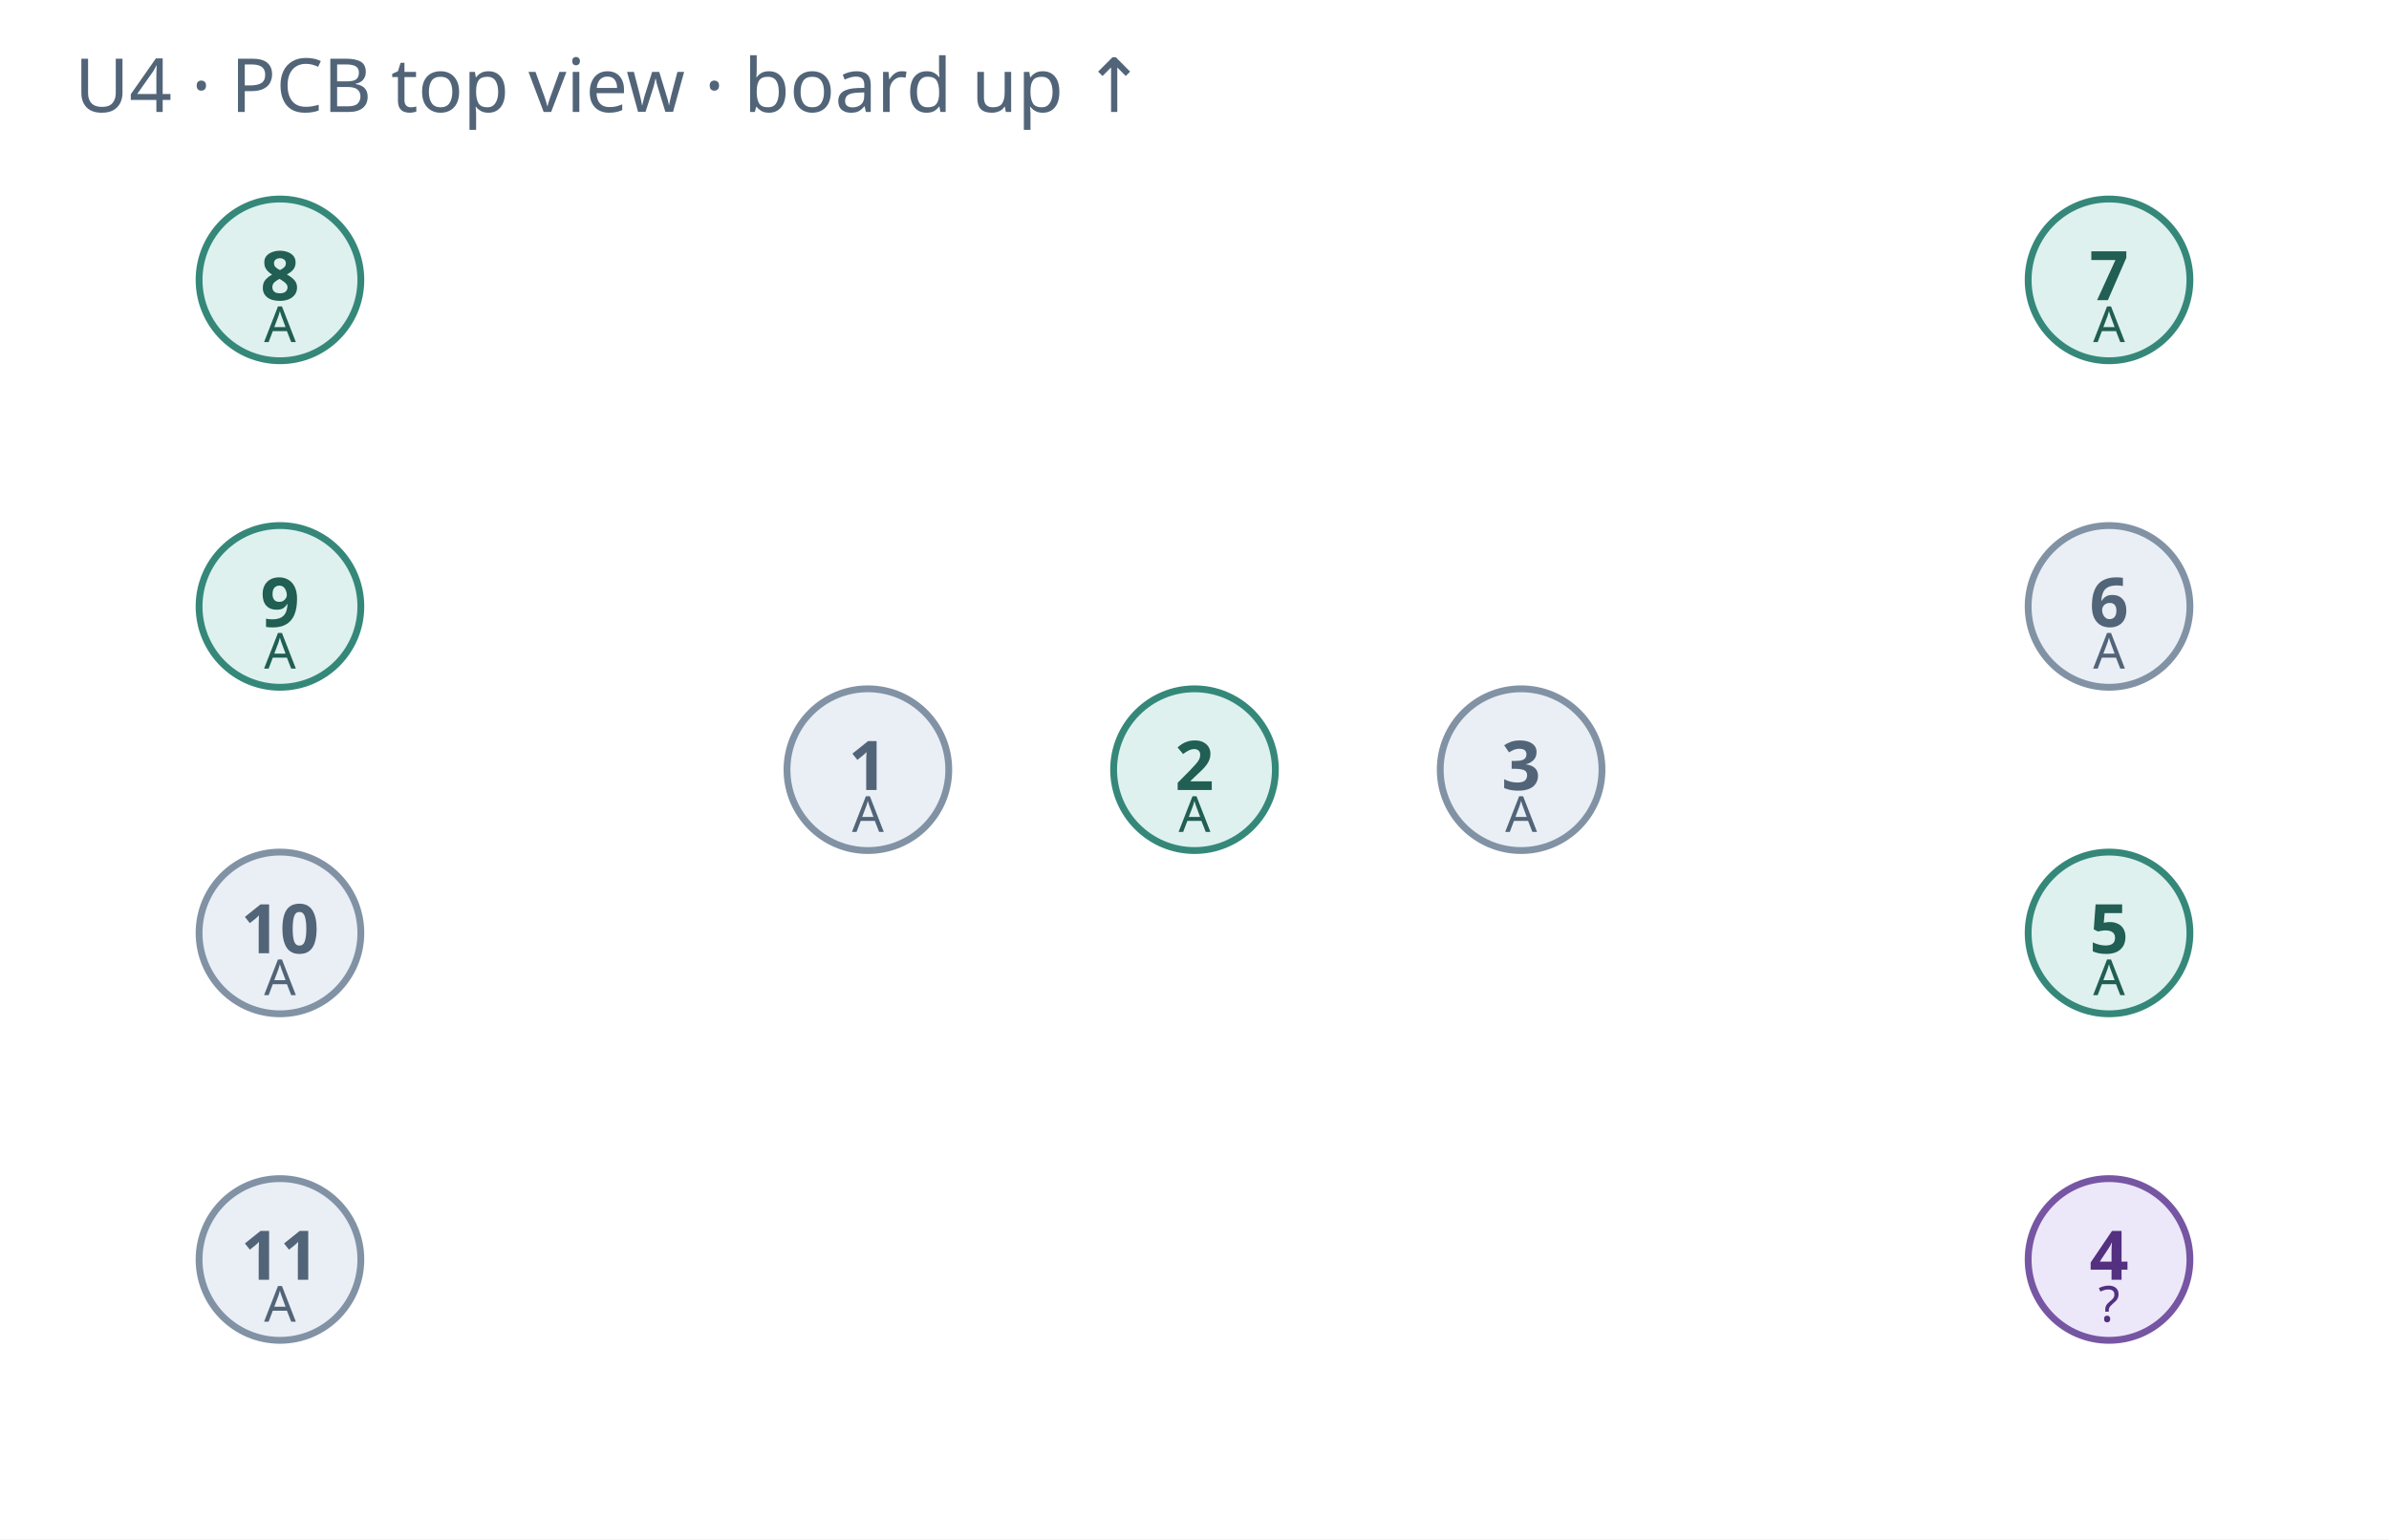
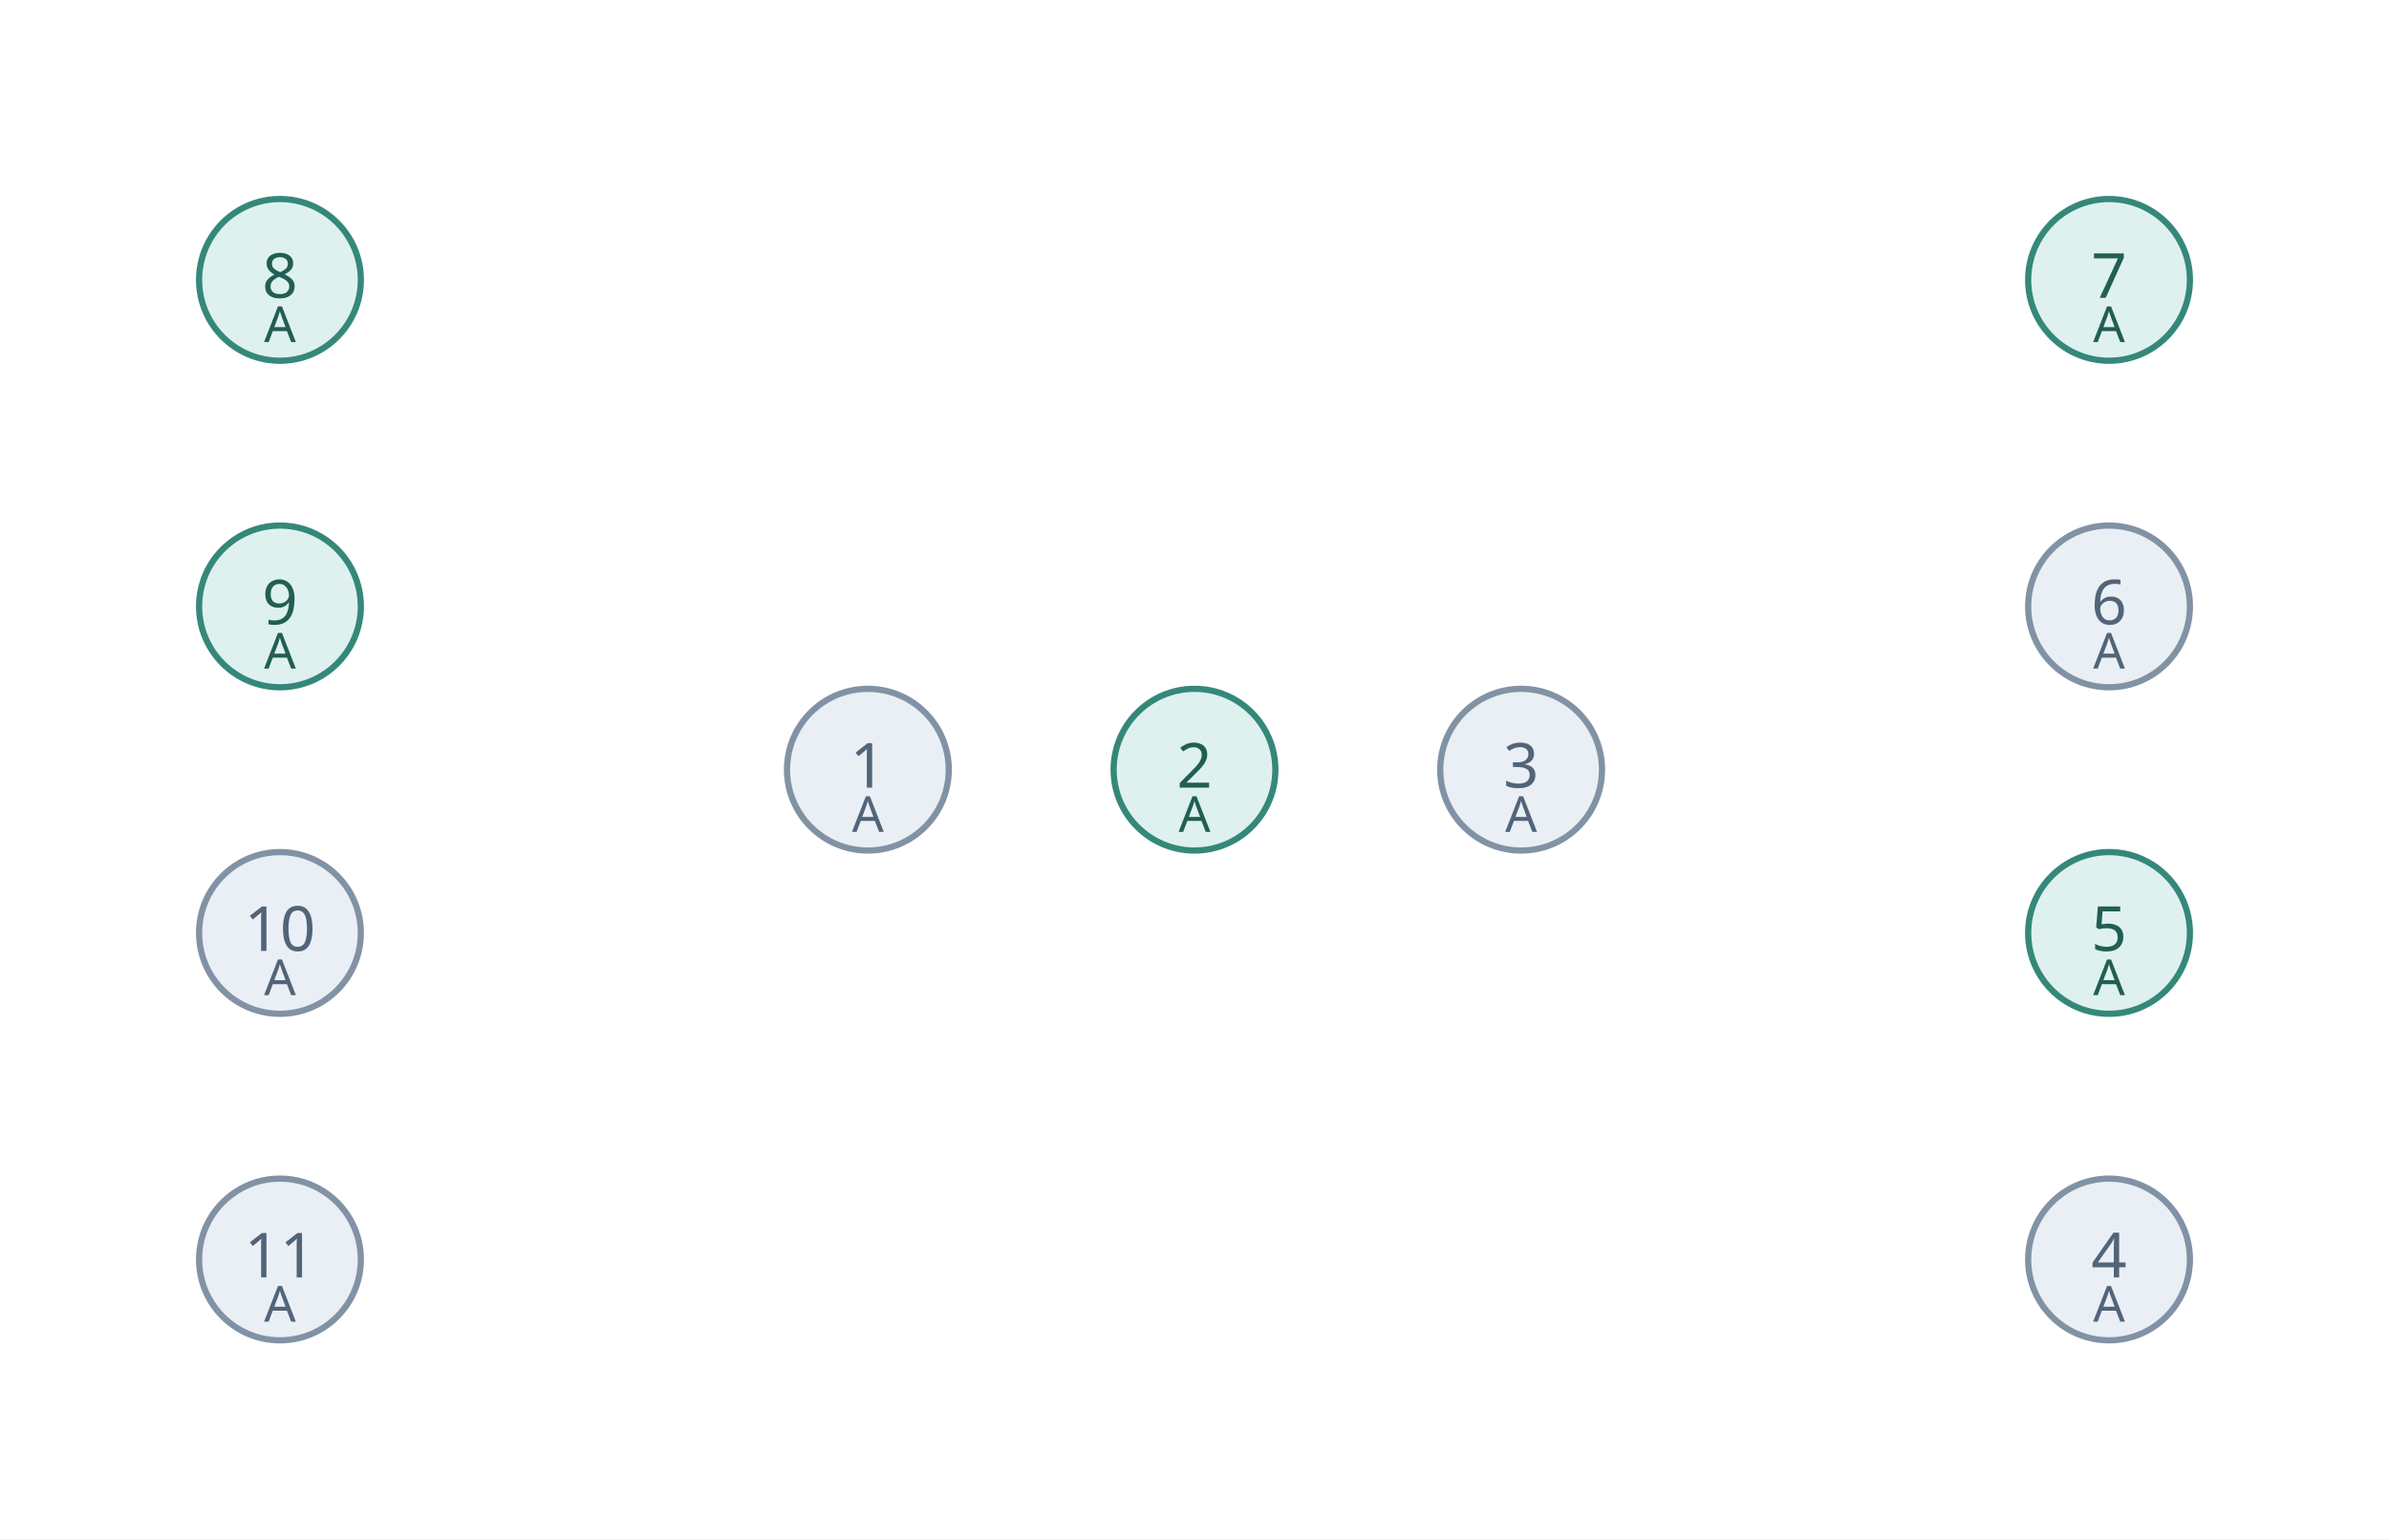
- <svg xmlns="http://www.w3.org/2000/svg" viewBox="0 0 384.000 247.500" role="img" aria-labelledby="title desc">
-   <rect width="100%" height="100%" fill="#ffffff" />
-   <text x="12" y="18" font-family="sans-serif" font-size="12" fill="#526478">U4 · PCB top view · board up ↑</text>
-   <g data-pin-id="U4.1" tabindex="0" role="button" aria-label="U4.1 — Assigned · net has opens — VIN">
-     <circle cx="139.500" cy="123.750" r="13" fill="#e9eff5" stroke="#8292a5" stroke-width="1.1" />
-     <text x="139.500" y="122.750" text-anchor="middle" dominant-baseline="central" font-family="sans-serif" font-size="11" font-weight="600" fill="#526478">1</text>
-     <text x="139.500" y="133.750" text-anchor="middle" font-family="sans-serif" font-size="8" fill="#526478">A</text>
+ <svg xmlns="http://www.w3.org/2000/svg" viewBox="0 0 384.0 247.5" role="img">
+   <rect width="100%" height="100%" fill="white" />
+   <g data-pin-id="U4.1" role="button" tabindex="0" aria-label="U4.1 Assigned · net has opens LINK_12V">
+     <circle cx="139.5" cy="123.75" r="13" fill="#e9eff5" stroke="#8292a5" />
+     <text x="139.5" y="122.75" text-anchor="middle" dominant-baseline="central" font-family="sans-serif" font-size="10" fill="#526478">1</text>
+     <text x="139.5" y="133.75" text-anchor="middle" font-family="sans-serif" font-size="8" fill="#526478">A</text>
  </g>
-   <g data-pin-id="U4.10" tabindex="0" role="button" aria-label="U4.10 — Assigned · net has opens — MODE">
-     <circle cx="45.000" cy="150.000" r="13" fill="#e9eff5" stroke="#8292a5" stroke-width="1.1" />
-     <text x="45.000" y="149.000" text-anchor="middle" dominant-baseline="central" font-family="sans-serif" font-size="11" font-weight="600" fill="#526478">10</text>
-     <text x="45.000" y="160.000" text-anchor="middle" font-family="sans-serif" font-size="8" fill="#526478">A</text>
+   <g data-pin-id="U4.10" role="button" tabindex="0" aria-label="U4.10 Assigned · net has opens LINK_12V">
+     <circle cx="45.0" cy="150.0" r="13" fill="#e9eff5" stroke="#8292a5" />
+     <text x="45.0" y="149.0" text-anchor="middle" dominant-baseline="central" font-family="sans-serif" font-size="10" fill="#526478">10</text>
+     <text x="45.0" y="160.0" text-anchor="middle" font-family="sans-serif" font-size="8" fill="#526478">A</text>
  </g>
-   <g data-pin-id="U4.11" tabindex="0" role="button" aria-label="U4.11 — Assigned · net has opens — VSEL">
-     <circle cx="45.000" cy="202.500" r="13" fill="#e9eff5" stroke="#8292a5" stroke-width="1.1" />
-     <text x="45.000" y="201.500" text-anchor="middle" dominant-baseline="central" font-family="sans-serif" font-size="11" font-weight="600" fill="#526478">11</text>
-     <text x="45.000" y="212.500" text-anchor="middle" font-family="sans-serif" font-size="8" fill="#526478">A</text>
+   <g data-pin-id="U4.11" role="button" tabindex="0" aria-label="U4.11 Assigned · net has opens GND">
+     <circle cx="45.0" cy="202.5" r="13" fill="#e9eff5" stroke="#8292a5" />
+     <text x="45.0" y="201.5" text-anchor="middle" dominant-baseline="central" font-family="sans-serif" font-size="10" fill="#526478">11</text>
+     <text x="45.0" y="212.5" text-anchor="middle" font-family="sans-serif" font-size="8" fill="#526478">A</text>
  </g>
-   <g data-pin-id="U4.2" tabindex="0" role="button" aria-label="U4.2 — Assigned · net connected — SW">
-     <circle cx="192.000" cy="123.750" r="13" fill="#def1ee" stroke="#358879" stroke-width="1.1" />
-     <text x="192.000" y="122.750" text-anchor="middle" dominant-baseline="central" font-family="sans-serif" font-size="11" font-weight="600" fill="#215e53">2</text>
-     <text x="192.000" y="133.750" text-anchor="middle" font-family="sans-serif" font-size="8" fill="#215e53">A</text>
+   <g data-pin-id="U4.2" role="button" tabindex="0" aria-label="U4.2 Assigned · net connected SW_CFG">
+     <circle cx="192.0" cy="123.75" r="13" fill="#def1ee" stroke="#358879" />
+     <text x="192.0" y="122.75" text-anchor="middle" dominant-baseline="central" font-family="sans-serif" font-size="10" fill="#215e53">2</text>
+     <text x="192.0" y="133.75" text-anchor="middle" font-family="sans-serif" font-size="8" fill="#215e53">A</text>
  </g>
-   <g data-pin-id="U4.3" tabindex="0" role="button" aria-label="U4.3 — Assigned · net has opens — GND">
-     <circle cx="244.500" cy="123.750" r="13" fill="#e9eff5" stroke="#8292a5" stroke-width="1.1" />
-     <text x="244.500" y="122.750" text-anchor="middle" dominant-baseline="central" font-family="sans-serif" font-size="11" font-weight="600" fill="#526478">3</text>
-     <text x="244.500" y="133.750" text-anchor="middle" font-family="sans-serif" font-size="8" fill="#526478">A</text>
+   <g data-pin-id="U4.3" role="button" tabindex="0" aria-label="U4.3 Assigned · net has opens GND">
+     <circle cx="244.5" cy="123.75" r="13" fill="#e9eff5" stroke="#8292a5" />
+     <text x="244.5" y="122.75" text-anchor="middle" dominant-baseline="central" font-family="sans-serif" font-size="10" fill="#526478">3</text>
+     <text x="244.5" y="133.75" text-anchor="middle" font-family="sans-serif" font-size="8" fill="#526478">A</text>
  </g>
-   <g data-pin-id="U4.4" tabindex="0" role="button" aria-label="U4.4 — Unused FB2 — grounding review — FB2">
-     <circle cx="339.000" cy="202.500" r="13" fill="#ede8f9" stroke="#7656a3" stroke-width="1.1" />
-     <text x="339.000" y="201.500" text-anchor="middle" dominant-baseline="central" font-family="sans-serif" font-size="11" font-weight="600" fill="#543080">4</text>
-     <text x="339.000" y="212.500" text-anchor="middle" font-family="sans-serif" font-size="8" fill="#543080">?</text>
+   <g data-pin-id="U4.4" role="button" tabindex="0" aria-label="U4.4 Assigned · net has opens GND">
+     <circle cx="339.0" cy="202.5" r="13" fill="#e9eff5" stroke="#8292a5" />
+     <text x="339.0" y="201.5" text-anchor="middle" dominant-baseline="central" font-family="sans-serif" font-size="10" fill="#526478">4</text>
+     <text x="339.0" y="212.5" text-anchor="middle" font-family="sans-serif" font-size="8" fill="#526478">A</text>
  </g>
-   <g data-pin-id="U4.5" tabindex="0" role="button" aria-label="U4.5 — Assigned · net connected — FB">
-     <circle cx="339.000" cy="150.000" r="13" fill="#def1ee" stroke="#358879" stroke-width="1.1" />
-     <text x="339.000" y="149.000" text-anchor="middle" dominant-baseline="central" font-family="sans-serif" font-size="11" font-weight="600" fill="#215e53">5</text>
-     <text x="339.000" y="160.000" text-anchor="middle" font-family="sans-serif" font-size="8" fill="#215e53">A</text>
+   <g data-pin-id="U4.5" role="button" tabindex="0" aria-label="U4.5 Assigned · net connected FB_CFG">
+     <circle cx="339.0" cy="150.0" r="13" fill="#def1ee" stroke="#358879" />
+     <text x="339.0" y="149.0" text-anchor="middle" dominant-baseline="central" font-family="sans-serif" font-size="10" fill="#215e53">5</text>
+     <text x="339.0" y="160.0" text-anchor="middle" font-family="sans-serif" font-size="8" fill="#215e53">A</text>
  </g>
-   <g data-pin-id="U4.6" tabindex="0" role="button" aria-label="U4.6 — Assigned · net has opens — VOS">
-     <circle cx="339.000" cy="97.500" r="13" fill="#e9eff5" stroke="#8292a5" stroke-width="1.1" />
-     <text x="339.000" y="96.500" text-anchor="middle" dominant-baseline="central" font-family="sans-serif" font-size="11" font-weight="600" fill="#526478">6</text>
-     <text x="339.000" y="107.500" text-anchor="middle" font-family="sans-serif" font-size="8" fill="#526478">A</text>
+   <g data-pin-id="U4.6" role="button" tabindex="0" aria-label="U4.6 Assigned · net has opens VCC_LINK_2V5">
+     <circle cx="339.0" cy="97.5" r="13" fill="#e9eff5" stroke="#8292a5" />
+     <text x="339.0" y="96.5" text-anchor="middle" dominant-baseline="central" font-family="sans-serif" font-size="10" fill="#526478">6</text>
+     <text x="339.0" y="107.5" text-anchor="middle" font-family="sans-serif" font-size="8" fill="#526478">A</text>
  </g>
-   <g data-pin-id="U4.7" tabindex="0" role="button" aria-label="U4.7 — Assigned · net connected — PG">
-     <circle cx="339.000" cy="45.000" r="13" fill="#def1ee" stroke="#358879" stroke-width="1.1" />
-     <text x="339.000" y="44.000" text-anchor="middle" dominant-baseline="central" font-family="sans-serif" font-size="11" font-weight="600" fill="#215e53">7</text>
-     <text x="339.000" y="55.000" text-anchor="middle" font-family="sans-serif" font-size="8" fill="#215e53">A</text>
+   <g data-pin-id="U4.7" role="button" tabindex="0" aria-label="U4.7 Assigned · net connected PGOOD_IO">
+     <circle cx="339.0" cy="45.0" r="13" fill="#def1ee" stroke="#358879" />
+     <text x="339.0" y="44.0" text-anchor="middle" dominant-baseline="central" font-family="sans-serif" font-size="10" fill="#215e53">7</text>
+     <text x="339.0" y="55.0" text-anchor="middle" font-family="sans-serif" font-size="8" fill="#215e53">A</text>
  </g>
-   <g data-pin-id="U4.8" tabindex="0" role="button" aria-label="U4.8 — Assigned · net connected — EN">
-     <circle cx="45.000" cy="45.000" r="13" fill="#def1ee" stroke="#358879" stroke-width="1.1" />
-     <text x="45.000" y="44.000" text-anchor="middle" dominant-baseline="central" font-family="sans-serif" font-size="11" font-weight="600" fill="#215e53">8</text>
-     <text x="45.000" y="55.000" text-anchor="middle" font-family="sans-serif" font-size="8" fill="#215e53">A</text>
+   <g data-pin-id="U4.8" role="button" tabindex="0" aria-label="U4.8 Assigned · net connected PG_AUX">
+     <circle cx="45.0" cy="45.0" r="13" fill="#def1ee" stroke="#358879" />
+     <text x="45.0" y="44.0" text-anchor="middle" dominant-baseline="central" font-family="sans-serif" font-size="10" fill="#215e53">8</text>
+     <text x="45.0" y="55.0" text-anchor="middle" font-family="sans-serif" font-size="8" fill="#215e53">A</text>
  </g>
-   <g data-pin-id="U4.9" tabindex="0" role="button" aria-label="U4.9 — Assigned · net connected — SS/TR">
-     <circle cx="45.000" cy="97.500" r="13" fill="#def1ee" stroke="#358879" stroke-width="1.1" />
-     <text x="45.000" y="96.500" text-anchor="middle" dominant-baseline="central" font-family="sans-serif" font-size="11" font-weight="600" fill="#215e53">9</text>
-     <text x="45.000" y="107.500" text-anchor="middle" font-family="sans-serif" font-size="8" fill="#215e53">A</text>
+   <g data-pin-id="U4.9" role="button" tabindex="0" aria-label="U4.9 Assigned · net connected SS_CFG">
+     <circle cx="45.0" cy="97.5" r="13" fill="#def1ee" stroke="#358879" />
+     <text x="45.0" y="96.5" text-anchor="middle" dominant-baseline="central" font-family="sans-serif" font-size="10" fill="#215e53">9</text>
+     <text x="45.0" y="107.5" text-anchor="middle" font-family="sans-serif" font-size="8" fill="#215e53">A</text>
  </g>
</svg>
